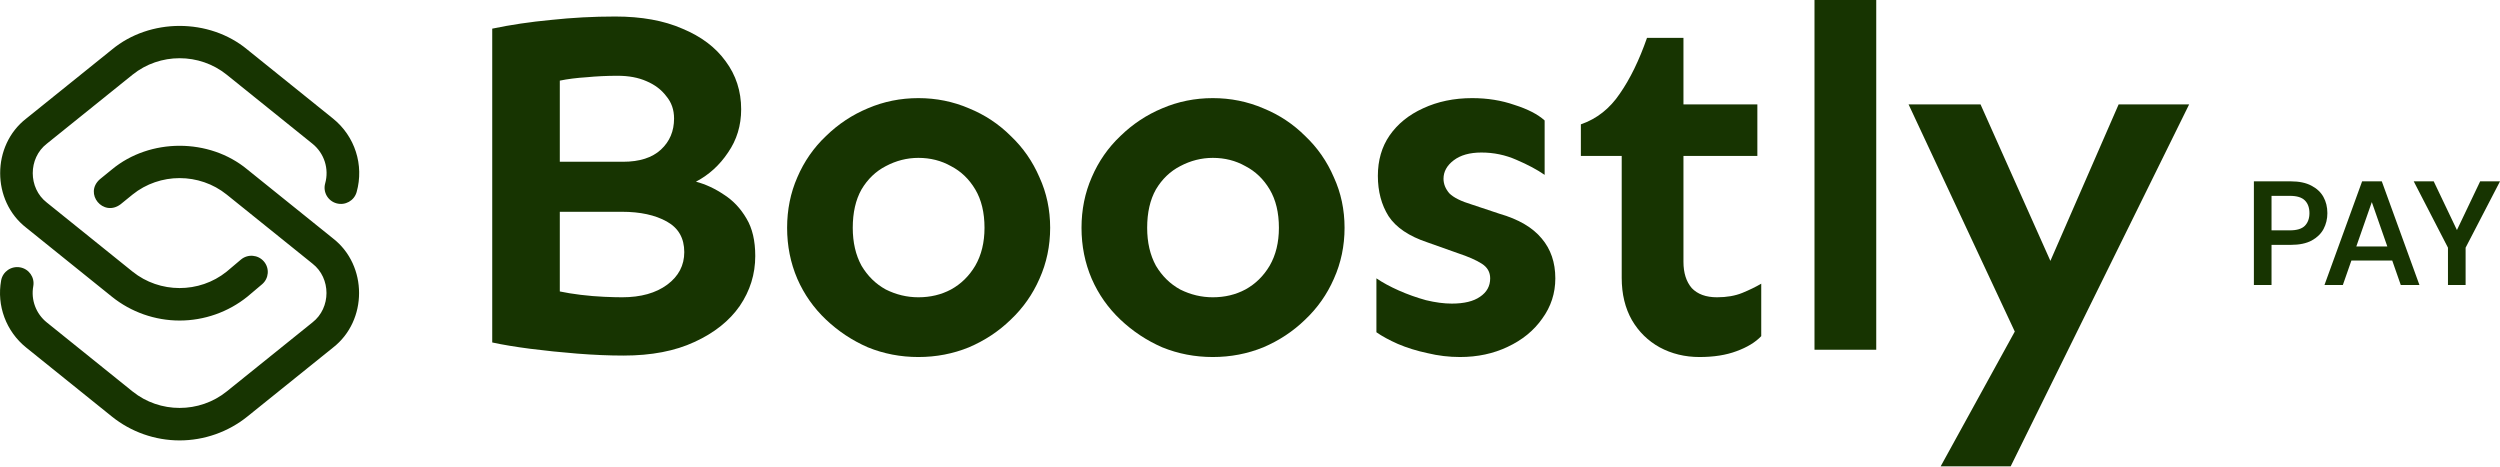
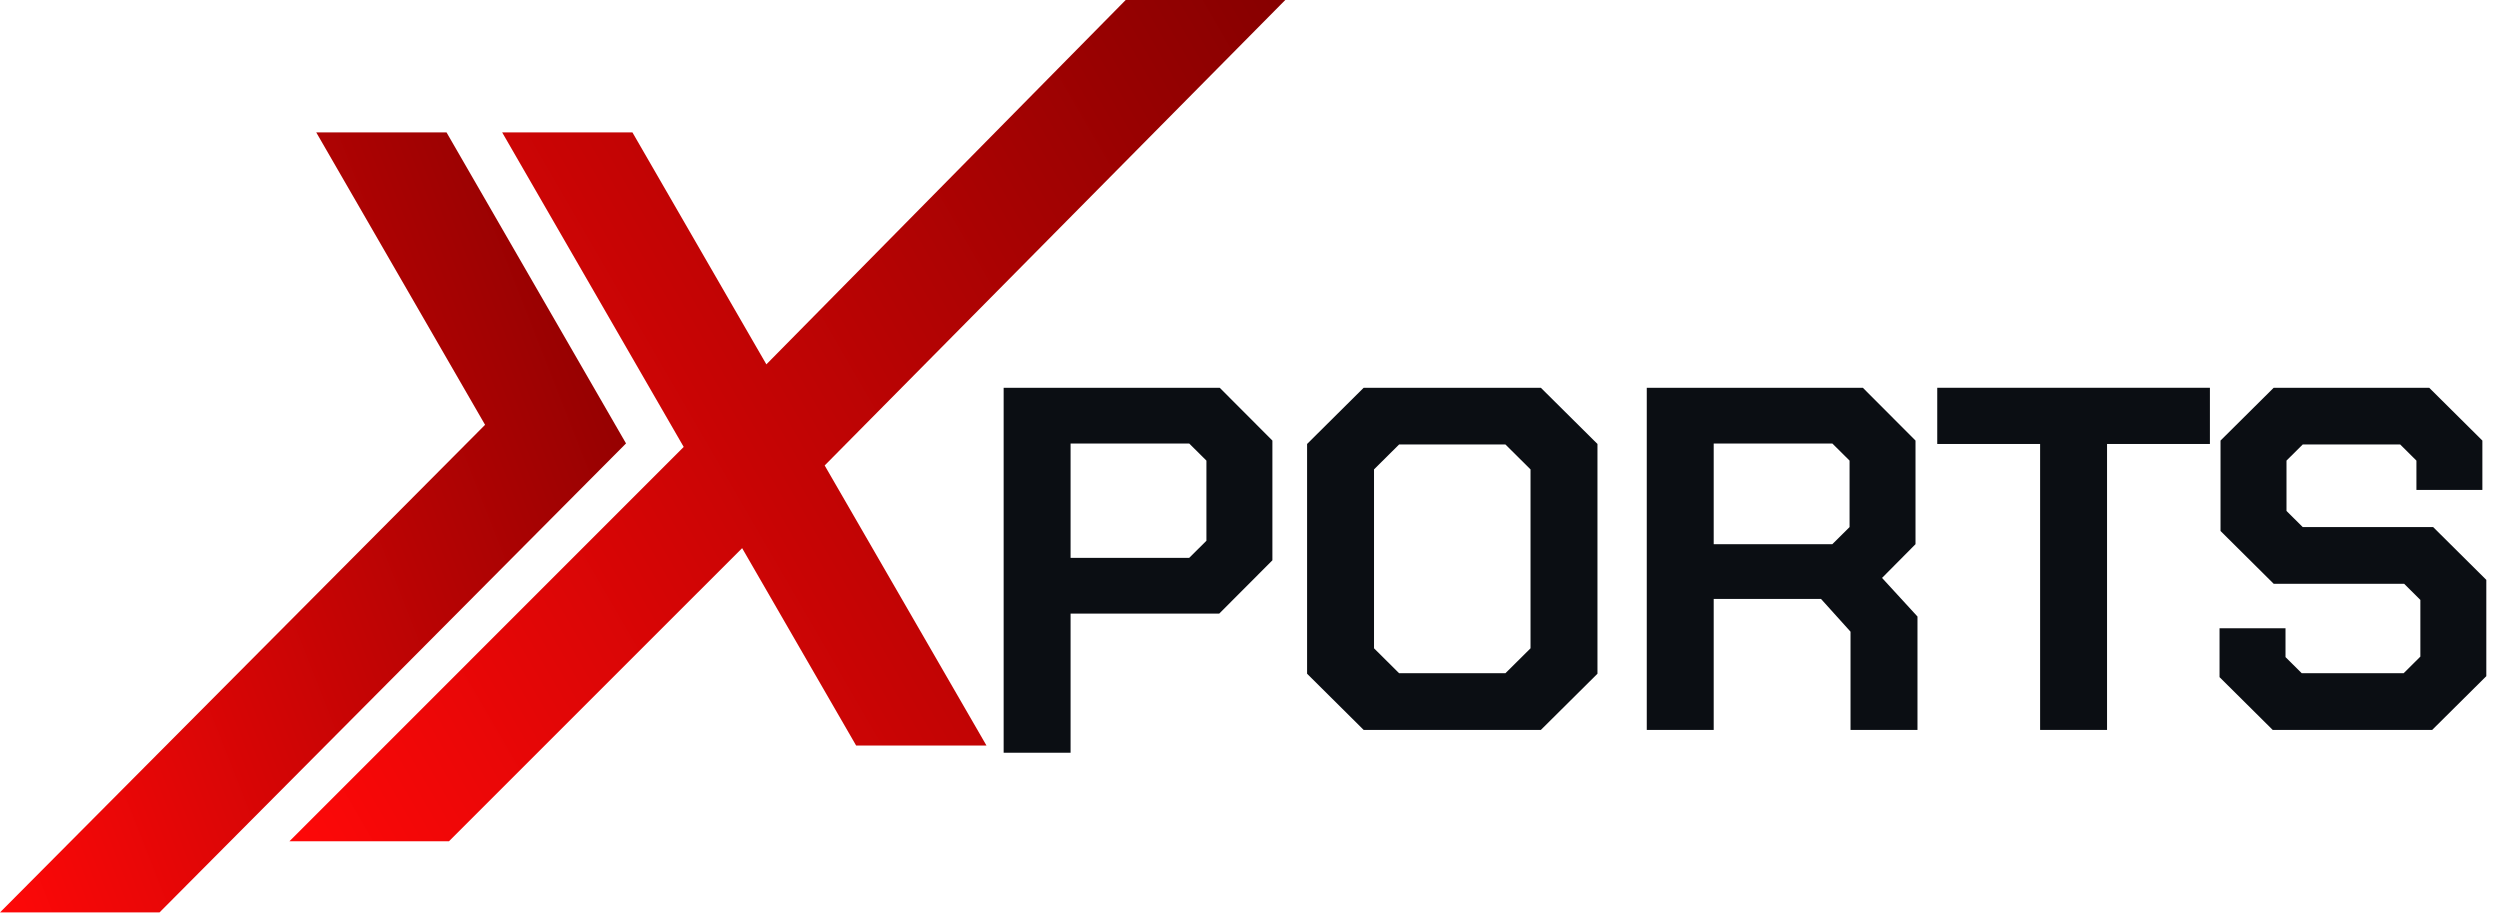
- <svg xmlns="http://www.w3.org/2000/svg" width="193" height="36" viewBox="0 0 193 36" fill="none">
-   <path d="M13.867 24.746C11.97 24.746 10.115 24.094 8.643 22.909L2.023 17.579C-0.657 15.498 -0.657 11.235 2.023 9.154L8.643 3.825C11.579 1.392 16.154 1.392 19.09 3.825L25.71 9.154C27.401 10.516 28.117 12.743 27.532 14.827C27.346 15.493 26.651 15.882 25.98 15.697C25.309 15.512 24.917 14.823 25.104 14.157C25.419 13.032 25.033 11.831 24.121 11.096L17.502 5.767C15.395 4.071 12.338 4.071 10.232 5.767L3.612 11.096C2.167 12.218 2.167 14.516 3.612 15.637L10.232 20.967C12.334 22.659 15.385 22.662 17.491 20.975L18.596 20.042C19.127 19.595 19.922 19.658 20.373 20.185C20.824 20.711 20.76 21.5 20.23 21.947L19.113 22.89C19.105 22.896 19.098 22.902 19.09 22.909C17.618 24.094 15.763 24.746 13.867 24.746ZM19.09 32.162L25.71 26.833C28.39 24.752 28.39 20.488 25.71 18.408L19.09 13.079C16.154 10.645 11.579 10.646 8.643 13.079L7.71 13.838C6.458 14.941 7.974 16.773 9.308 15.772L10.234 15.019C12.34 13.325 15.396 13.326 17.502 15.021L24.121 20.35C25.566 21.472 25.566 23.769 24.121 24.891L17.502 30.22C15.395 31.916 12.338 31.916 10.232 30.22L3.612 24.891C2.776 24.218 2.376 23.146 2.569 22.093C2.693 21.413 2.238 20.763 1.553 20.64C0.868 20.517 0.212 20.968 0.088 21.647C-0.268 23.598 0.473 25.585 2.023 26.833L8.643 32.162C10.115 33.347 11.97 34 13.867 34C15.763 34 17.618 33.347 19.09 32.162Z" fill="#173401" />
-   <path d="M48.134 27.45C47.033 27.45 45.845 27.4 44.569 27.3C43.317 27.2 42.104 27.075 40.928 26.925C39.777 26.775 38.801 26.613 38 26.438V2.212C39.426 1.913 40.94 1.688 42.542 1.538C44.168 1.363 45.82 1.275 47.496 1.275C49.523 1.275 51.25 1.587 52.676 2.212C54.127 2.812 55.241 3.65 56.017 4.725C56.817 5.8 57.218 7.037 57.218 8.438C57.218 9.688 56.88 10.8 56.204 11.775C55.554 12.75 54.728 13.5 53.727 14.025C54.478 14.225 55.203 14.562 55.904 15.037C56.605 15.488 57.18 16.1 57.631 16.875C58.081 17.625 58.306 18.587 58.306 19.762C58.306 21.163 57.906 22.45 57.105 23.625C56.304 24.775 55.141 25.7 53.614 26.4C52.113 27.1 50.286 27.45 48.134 27.45ZM48.022 22.95C49.473 22.95 50.637 22.625 51.512 21.975C52.388 21.325 52.826 20.488 52.826 19.462C52.826 18.387 52.376 17.6 51.475 17.1C50.574 16.6 49.423 16.35 48.022 16.35H42.354V12.488H48.097C49.373 12.488 50.349 12.175 51.025 11.55C51.7 10.925 52.038 10.125 52.038 9.15C52.038 8.475 51.838 7.9 51.437 7.425C51.062 6.925 50.549 6.537 49.898 6.263C49.273 5.987 48.535 5.85 47.684 5.85C46.858 5.85 46.057 5.888 45.282 5.963C44.506 6.013 43.818 6.1 43.217 6.225V22.5C43.693 22.6 44.231 22.688 44.831 22.762C45.457 22.837 46.057 22.887 46.633 22.913C47.209 22.938 47.671 22.95 48.022 22.95Z" fill="#173401" />
-   <path d="M70.9 27.562C69.523 27.562 68.222 27.312 66.996 26.812C65.795 26.288 64.719 25.575 63.768 24.675C62.817 23.775 62.079 22.725 61.554 21.525C61.028 20.3 60.765 18.988 60.765 17.587C60.765 16.188 61.028 14.887 61.554 13.688C62.079 12.463 62.817 11.4 63.768 10.5C64.719 9.575 65.795 8.863 66.996 8.363C68.222 7.838 69.523 7.575 70.9 7.575C72.276 7.575 73.577 7.838 74.803 8.363C76.029 8.863 77.106 9.575 78.031 10.5C78.982 11.4 79.72 12.463 80.246 13.688C80.796 14.887 81.072 16.188 81.072 17.587C81.072 18.988 80.796 20.3 80.246 21.525C79.72 22.725 78.982 23.775 78.031 24.675C77.106 25.575 76.029 26.288 74.803 26.812C73.577 27.312 72.276 27.562 70.9 27.562ZM70.9 22.95C71.826 22.95 72.664 22.75 73.415 22.35C74.19 21.925 74.816 21.312 75.291 20.512C75.767 19.688 76.004 18.712 76.004 17.587C76.004 16.413 75.767 15.425 75.291 14.625C74.816 13.825 74.19 13.225 73.415 12.825C72.664 12.4 71.826 12.188 70.9 12.188C70.024 12.188 69.186 12.4 68.385 12.825C67.609 13.225 66.984 13.825 66.508 14.625C66.058 15.425 65.833 16.413 65.833 17.587C65.833 18.712 66.058 19.688 66.508 20.512C66.984 21.312 67.609 21.925 68.385 22.35C69.186 22.75 70.024 22.95 70.9 22.95Z" fill="#173401" />
-   <path d="M93.628 27.562C92.251 27.562 90.95 27.312 89.724 26.812C88.523 26.288 87.447 25.575 86.496 24.675C85.545 23.775 84.807 22.725 84.282 21.525C83.756 20.3 83.493 18.988 83.493 17.587C83.493 16.188 83.756 14.887 84.282 13.688C84.807 12.463 85.545 11.4 86.496 10.5C87.447 9.575 88.523 8.863 89.724 8.363C90.95 7.838 92.251 7.575 93.628 7.575C95.004 7.575 96.305 7.838 97.531 8.363C98.757 8.863 99.833 9.575 100.759 10.5C101.71 11.4 102.448 12.463 102.974 13.688C103.524 14.887 103.8 16.188 103.8 17.587C103.8 18.988 103.524 20.3 102.974 21.525C102.448 22.725 101.71 23.775 100.759 24.675C99.833 25.575 98.757 26.288 97.531 26.812C96.305 27.312 95.004 27.562 93.628 27.562ZM93.628 22.95C94.553 22.95 95.392 22.75 96.142 22.35C96.918 21.925 97.544 21.312 98.019 20.512C98.495 19.688 98.732 18.712 98.732 17.587C98.732 16.413 98.495 15.425 98.019 14.625C97.544 13.825 96.918 13.225 96.142 12.825C95.392 12.4 94.553 12.188 93.628 12.188C92.752 12.188 91.914 12.4 91.113 12.825C90.337 13.225 89.712 13.825 89.236 14.625C88.786 15.425 88.561 16.413 88.561 17.587C88.561 18.712 88.786 19.688 89.236 20.512C89.712 21.312 90.337 21.925 91.113 22.35C91.914 22.75 92.752 22.95 93.628 22.95Z" fill="#173401" />
-   <path d="M112.715 27.562C111.864 27.562 111.026 27.462 110.2 27.262C109.374 27.087 108.611 26.85 107.91 26.55C107.235 26.25 106.684 25.95 106.259 25.65V21.488C106.734 21.812 107.31 22.125 107.985 22.425C108.661 22.725 109.362 22.975 110.087 23.175C110.813 23.35 111.476 23.438 112.077 23.438C113.028 23.438 113.753 23.262 114.254 22.913C114.779 22.562 115.042 22.087 115.042 21.488C115.042 21.012 114.829 20.637 114.404 20.363C113.978 20.087 113.353 19.812 112.527 19.538L110.2 18.712C108.774 18.238 107.773 17.562 107.197 16.688C106.647 15.812 106.371 14.775 106.371 13.575C106.371 12.375 106.672 11.338 107.272 10.463C107.898 9.562 108.761 8.863 109.862 8.363C110.988 7.838 112.252 7.575 113.653 7.575C114.829 7.575 115.918 7.75 116.919 8.1C117.945 8.425 118.72 8.825 119.246 9.3V13.5C118.67 13.1 117.945 12.713 117.069 12.338C116.218 11.963 115.317 11.775 114.366 11.775C113.465 11.775 112.752 11.975 112.227 12.375C111.701 12.775 111.439 13.25 111.439 13.8C111.439 14.2 111.589 14.575 111.889 14.925C112.214 15.25 112.79 15.537 113.616 15.787L115.755 16.5C117.231 16.925 118.32 17.562 119.021 18.413C119.721 19.238 120.071 20.262 120.071 21.488C120.071 22.637 119.734 23.675 119.058 24.6C118.407 25.525 117.519 26.25 116.393 26.775C115.292 27.3 114.066 27.562 112.715 27.562Z" fill="#173401" />
-   <path d="M131.201 27.562C130.075 27.562 129.049 27.312 128.123 26.812C127.223 26.312 126.509 25.613 125.984 24.712C125.458 23.788 125.196 22.7 125.196 21.45V12.037H122.043V9.6C123.269 9.175 124.27 8.387 125.046 7.237C125.846 6.088 126.547 4.65 127.148 2.925H129.963V8.062H135.668V12.037H129.963V20.212C129.963 21.062 130.175 21.738 130.601 22.238C131.051 22.712 131.702 22.95 132.552 22.95C133.303 22.95 133.954 22.837 134.504 22.613C135.055 22.387 135.543 22.15 135.968 21.9V25.95C135.518 26.425 134.88 26.812 134.054 27.113C133.253 27.413 132.302 27.562 131.201 27.562Z" fill="#173401" />
-   <path d="M140.079 27V0H144.846V27H140.079Z" fill="#173401" />
-   <path d="M149.82 36L157.327 22.35L163.557 8.062H169L155.225 36H149.82ZM156.163 26.925L147.343 8.062H152.898L159.729 23.363L156.163 26.925Z" fill="#173401" />
-   <path d="M174 22V14H176.859C177.495 14 178.02 14.111 178.436 14.331C178.852 14.545 179.162 14.834 179.367 15.2C179.571 15.566 179.673 15.985 179.673 16.457C179.673 16.899 179.575 17.307 179.378 17.68C179.181 18.046 178.875 18.343 178.459 18.571C178.043 18.792 177.51 18.903 176.859 18.903H175.362V22H174ZM175.362 17.783H176.78C177.317 17.783 177.703 17.665 177.937 17.429C178.172 17.185 178.289 16.861 178.289 16.457C178.289 16.038 178.172 15.71 177.937 15.474C177.703 15.238 177.317 15.12 176.78 15.12H175.362V17.783Z" fill="#173401" />
-   <path d="M179.45 22L182.355 14H183.875L186.78 22H185.339L183.104 15.6L180.869 22H179.45ZM180.744 20.114L181.107 19.029H185.021L185.384 20.114H180.744Z" fill="#173401" />
-   <path d="M188.983 22V19.12L186.34 14H187.883L189.823 18.069H189.528L191.468 14H193L190.345 19.12V22H188.983Z" fill="#173401" />
+ <svg xmlns="http://www.w3.org/2000/svg" width="137" height="50" viewBox="0 0 137 50" fill="none">
+   <path fill-rule="evenodd" clip-rule="evenodd" d="M34.658 7.257L41.997 19.967L61.688 0H70.433L45.192 25.508L54.06 40.857H46.917L40.669 30.038L24.604 46.1H15.862L37.467 24.492L27.519 7.257H34.658Z" fill="url(#paint0_linear_443_290)" />
+   <path fill-rule="evenodd" clip-rule="evenodd" d="M24.47 7.256L34.306 24.3L8.742 50H0L26.582 23.28L17.33 7.256H24.47Z" fill="url(#paint1_linear_443_290)" />
+   <path d="M55 21.25H66.841L69.727 24.143V30.705L66.814 33.625H58.668V41.25H55V21.25ZM65.168 30.571L66.112 29.634V25.241L65.168 24.304H58.668V30.571H65.168Z" fill="#0B0E13" />
+   <path d="M71.628 36.92V24.33L74.729 21.25H84.439L87.541 24.33V36.92L84.439 40H74.729L71.628 36.92ZM82.497 36.893L83.873 35.527V25.723L82.497 24.357H76.671L75.296 25.723V35.527L76.671 36.893H82.497Z" fill="#0B0E13" />
+   <path d="M105.078 33.786V40H101.409V34.616L99.791 32.821H93.911V40H90.243V21.25H102.084L104.97 24.143V29.821L103.136 31.67L105.078 33.786ZM93.911 29.821H100.412L101.356 28.884V25.241L100.412 24.304H93.911V29.821Z" fill="#0B0E13" />
+   <path d="M111.798 24.33H106.161V21.25H121.103V24.33H115.466V40H111.798V24.33Z" fill="#0B0E13" />
+   <path d="M121.631 37.107V34.429H125.246V36.009L126.136 36.893H131.719L132.636 35.982V32.875L131.746 31.991H124.598L121.685 29.098V24.143L124.598 21.25H133.121L136.034 24.143V26.848H132.42V25.241L131.53 24.357H126.19L125.3 25.241V28L126.19 28.884H133.337L136.25 31.777V37.054L133.283 40H124.544L121.631 37.107Z" fill="#0B0E13" />
+   <defs>
+     <linearGradient id="paint0_linear_443_290" x1="15.832" y1="46.999" x2="77.549" y2="11.232" gradientUnits="userSpaceOnUse">
+       <stop stop-color="#FF0808" />
+       <stop offset="1" stop-color="#860000" />
+     </linearGradient>
+     <linearGradient id="paint1_linear_443_290" x1="-0.019" y1="50.834" x2="44.878" y2="33.192" gradientUnits="userSpaceOnUse">
+       <stop stop-color="#FF0808" />
+       <stop offset="1" stop-color="#860000" />
+     </linearGradient>
+   </defs>
</svg>
